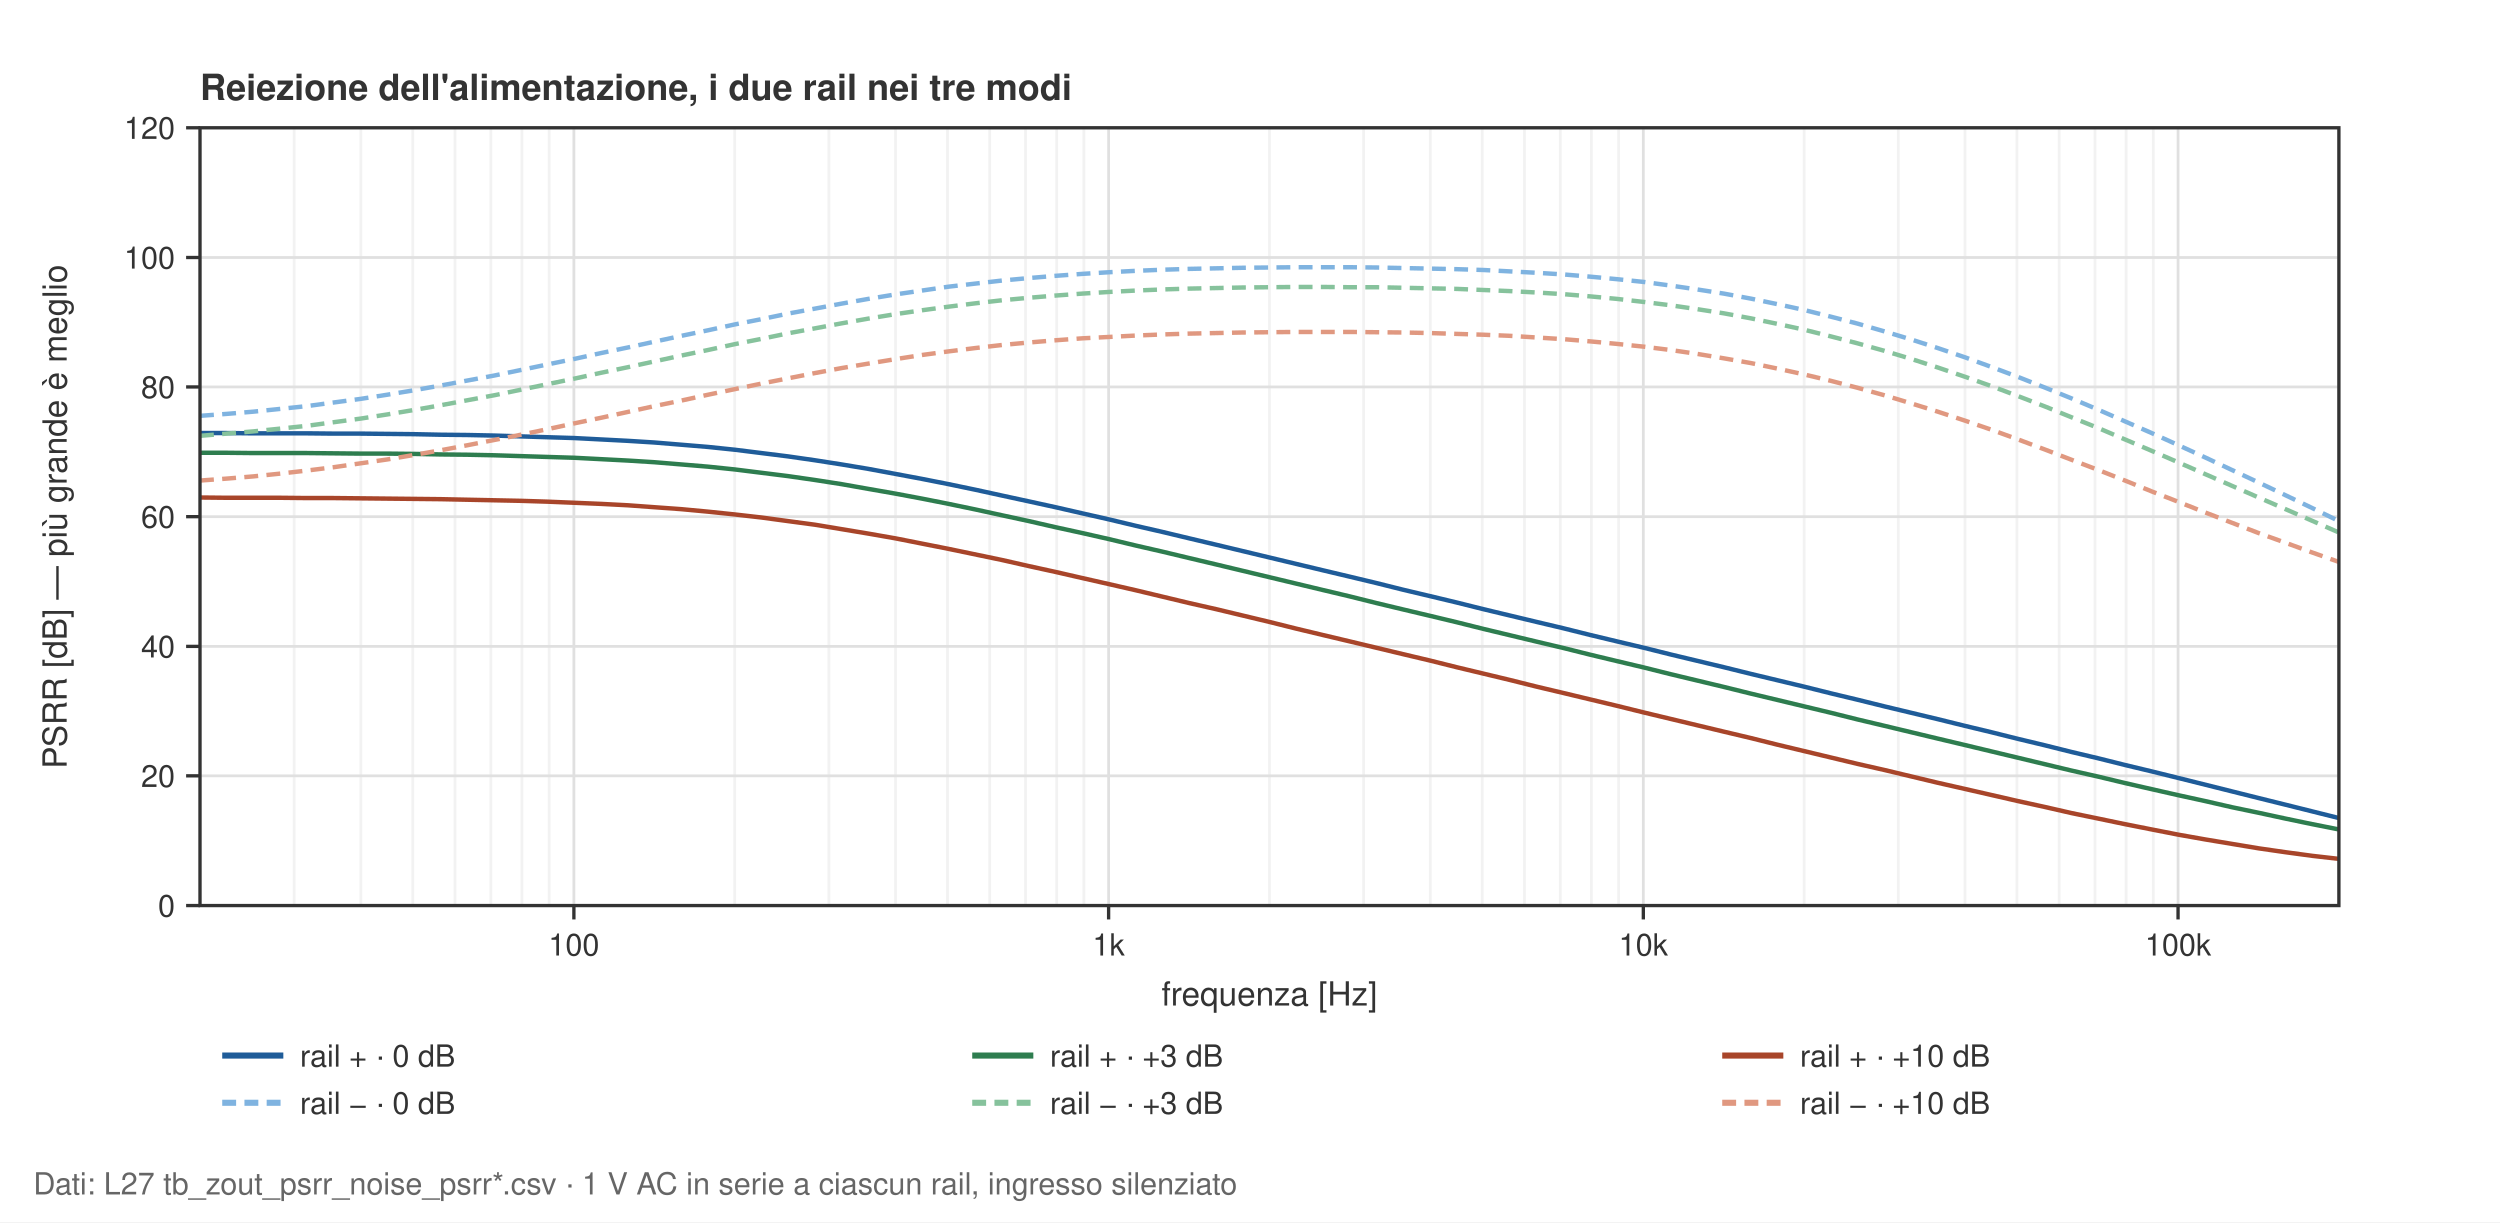
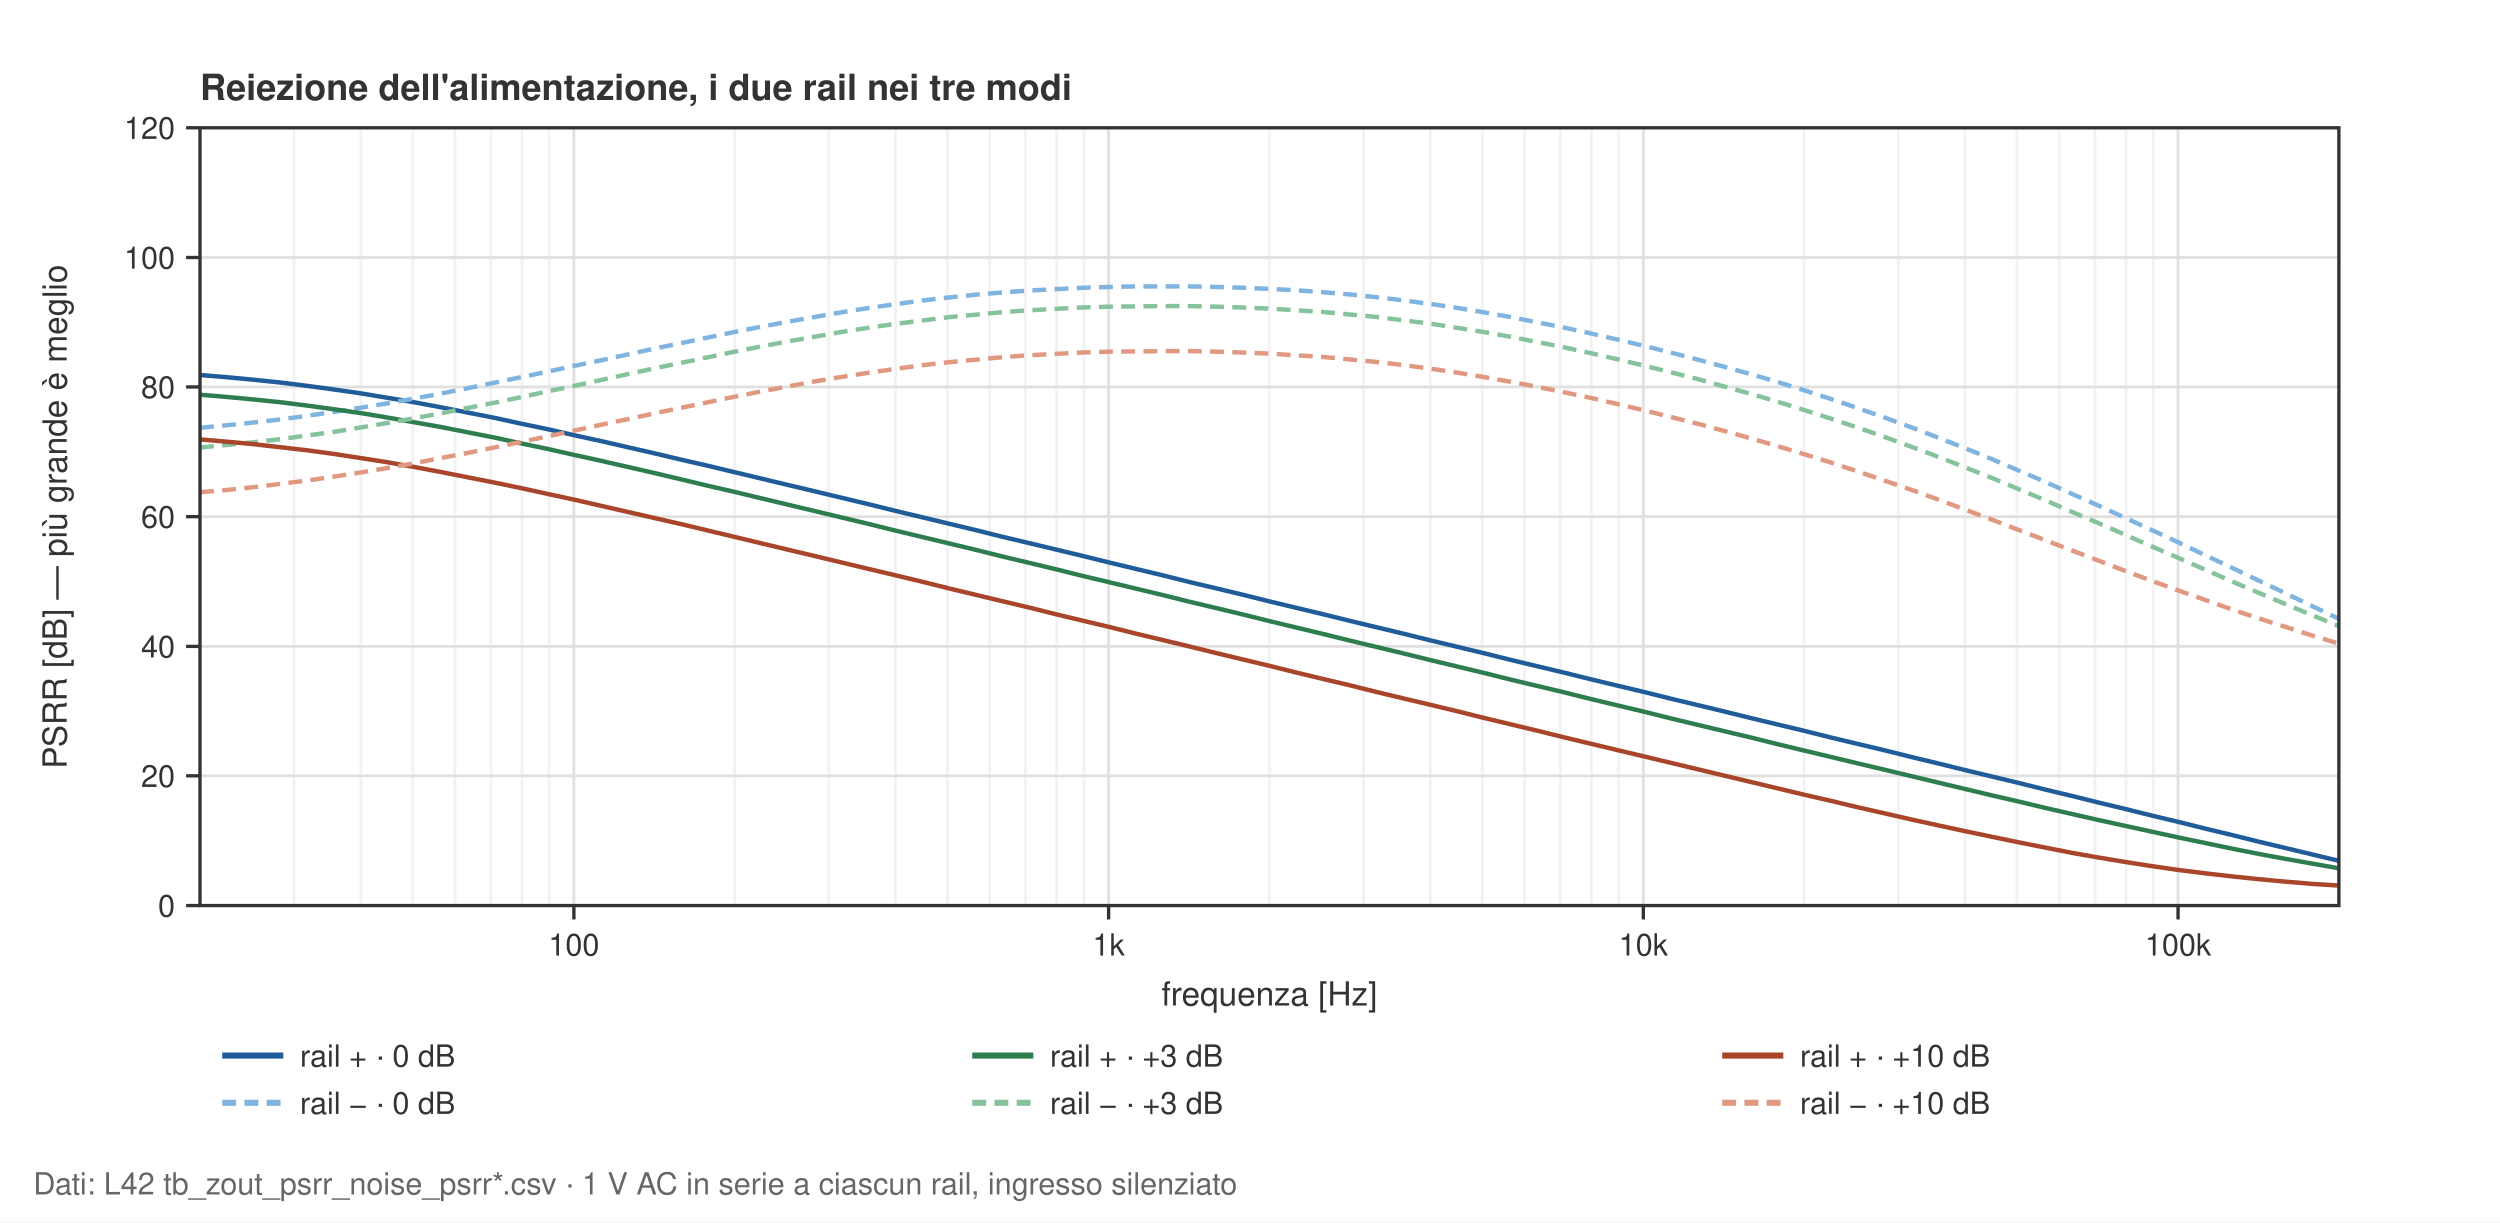
<svg xmlns="http://www.w3.org/2000/svg" width="900" height="440" viewBox="0 0 900 440" font-family="Helvetica, Arial, sans-serif">
  <rect width="900" height="440" fill="#ffffff" />
  <rect x="72" y="46" width="770" height="280" fill="#ffffff" stroke="none" />
  <line x1="72.0" y1="46" x2="72.0" y2="326" stroke="#f2f2f2" stroke-width="1" />
  <line x1="105.9" y1="46" x2="105.9" y2="326" stroke="#f2f2f2" stroke-width="1" />
  <line x1="129.9" y1="46" x2="129.9" y2="326" stroke="#f2f2f2" stroke-width="1" />
  <line x1="148.6" y1="46" x2="148.6" y2="326" stroke="#f2f2f2" stroke-width="1" />
  <line x1="163.8" y1="46" x2="163.8" y2="326" stroke="#f2f2f2" stroke-width="1" />
  <line x1="176.7" y1="46" x2="176.7" y2="326" stroke="#f2f2f2" stroke-width="1" />
  <line x1="187.9" y1="46" x2="187.9" y2="326" stroke="#f2f2f2" stroke-width="1" />
  <line x1="197.7" y1="46" x2="197.7" y2="326" stroke="#f2f2f2" stroke-width="1" />
  <line x1="264.5" y1="46" x2="264.5" y2="326" stroke="#f2f2f2" stroke-width="1" />
  <line x1="298.4" y1="46" x2="298.4" y2="326" stroke="#f2f2f2" stroke-width="1" />
  <line x1="322.4" y1="46" x2="322.4" y2="326" stroke="#f2f2f2" stroke-width="1" />
  <line x1="341.1" y1="46" x2="341.1" y2="326" stroke="#f2f2f2" stroke-width="1" />
  <line x1="356.3" y1="46" x2="356.3" y2="326" stroke="#f2f2f2" stroke-width="1" />
  <line x1="369.2" y1="46" x2="369.2" y2="326" stroke="#f2f2f2" stroke-width="1" />
  <line x1="380.4" y1="46" x2="380.4" y2="326" stroke="#f2f2f2" stroke-width="1" />
  <line x1="390.2" y1="46" x2="390.2" y2="326" stroke="#f2f2f2" stroke-width="1" />
  <line x1="457.0" y1="46" x2="457.0" y2="326" stroke="#f2f2f2" stroke-width="1" />
  <line x1="490.9" y1="46" x2="490.9" y2="326" stroke="#f2f2f2" stroke-width="1" />
  <line x1="514.9" y1="46" x2="514.9" y2="326" stroke="#f2f2f2" stroke-width="1" />
  <line x1="533.6" y1="46" x2="533.6" y2="326" stroke="#f2f2f2" stroke-width="1" />
  <line x1="548.8" y1="46" x2="548.8" y2="326" stroke="#f2f2f2" stroke-width="1" />
  <line x1="561.7" y1="46" x2="561.7" y2="326" stroke="#f2f2f2" stroke-width="1" />
  <line x1="572.9" y1="46" x2="572.9" y2="326" stroke="#f2f2f2" stroke-width="1" />
  <line x1="582.7" y1="46" x2="582.7" y2="326" stroke="#f2f2f2" stroke-width="1" />
  <line x1="649.5" y1="46" x2="649.5" y2="326" stroke="#f2f2f2" stroke-width="1" />
  <line x1="683.4" y1="46" x2="683.4" y2="326" stroke="#f2f2f2" stroke-width="1" />
  <line x1="707.4" y1="46" x2="707.4" y2="326" stroke="#f2f2f2" stroke-width="1" />
  <line x1="726.1" y1="46" x2="726.1" y2="326" stroke="#f2f2f2" stroke-width="1" />
  <line x1="741.3" y1="46" x2="741.3" y2="326" stroke="#f2f2f2" stroke-width="1" />
  <line x1="754.2" y1="46" x2="754.2" y2="326" stroke="#f2f2f2" stroke-width="1" />
  <line x1="765.4" y1="46" x2="765.4" y2="326" stroke="#f2f2f2" stroke-width="1" />
  <line x1="775.2" y1="46" x2="775.2" y2="326" stroke="#f2f2f2" stroke-width="1" />
  <line x1="842.0" y1="46" x2="842.0" y2="326" stroke="#f2f2f2" stroke-width="1" />
  <line x1="206.6" y1="46" x2="206.6" y2="326" stroke="#e0e0e0" stroke-width="1" />
  <line x1="399.1" y1="46" x2="399.1" y2="326" stroke="#e0e0e0" stroke-width="1" />
  <line x1="591.6" y1="46" x2="591.6" y2="326" stroke="#e0e0e0" stroke-width="1" />
  <line x1="784.1" y1="46" x2="784.1" y2="326" stroke="#e0e0e0" stroke-width="1" />
  <line x1="72" y1="326.0" x2="842" y2="326.0" stroke="#e0e0e0" stroke-width="1" />
  <line x1="72" y1="279.3" x2="842" y2="279.3" stroke="#e0e0e0" stroke-width="1" />
  <line x1="72" y1="232.7" x2="842" y2="232.7" stroke="#e0e0e0" stroke-width="1" />
  <line x1="72" y1="186.0" x2="842" y2="186.0" stroke="#e0e0e0" stroke-width="1" />
  <line x1="72" y1="139.3" x2="842" y2="139.3" stroke="#e0e0e0" stroke-width="1" />
  <line x1="72" y1="92.7" x2="842" y2="92.7" stroke="#e0e0e0" stroke-width="1" />
  <line x1="72" y1="46.0" x2="842" y2="46.0" stroke="#e0e0e0" stroke-width="1" />
-   <polyline points="72.0,155.9 81.6,155.9 91.2,156.0 100.9,156.0 110.5,156.0 120.1,156.1 129.8,156.1 139.4,156.2 149.0,156.3 158.6,156.5 168.2,156.6 177.9,156.8 187.5,157.1 197.1,157.4 206.8,157.7 216.4,158.2 226.0,158.7 235.6,159.3 245.3,160.1 254.9,160.9 264.5,161.9 274.1,163.1 283.7,164.3 293.4,165.7 303.0,167.2 312.6,168.8 322.3,170.6 331.9,172.4 341.5,174.3 351.1,176.3 360.7,178.4 370.4,180.5 380.0,182.6 389.6,184.8 399.3,187.0 408.9,189.3 418.5,191.5 428.1,193.8 437.8,196.1 447.4,198.4 457.0,200.7 466.6,203.0 476.2,205.3 485.9,207.6 495.5,209.9 505.1,212.3 514.8,214.6 524.4,216.9 534.0,219.3 543.6,221.6 553.2,223.9 562.9,226.2 572.5,228.6 582.1,230.9 591.8,233.2 601.4,235.6 611.0,237.9 620.6,240.2 630.3,242.6 639.9,244.9 649.5,247.2 659.1,249.6 668.7,251.9 678.4,254.3 688.0,256.6 697.6,258.9 707.3,261.3 716.9,263.6 726.5,266.0 736.1,268.3 745.7,270.7 755.4,273.0 765.0,275.4 774.6,277.7 784.3,280.1 793.9,282.5 803.5,284.9 813.1,287.3 822.8,289.7 832.4,292.1 842.0,294.5" fill="none" stroke="#1f5c99" stroke-width="1.6" stroke-linejoin="round" />
-   <polyline points="72.0,149.7 81.6,149.0 91.2,148.2 100.9,147.2 110.5,146.2 120.1,144.9 129.8,143.6 139.4,142.1 149.0,140.5 158.6,138.8 168.2,137.0 177.9,135.2 187.5,133.2 197.1,131.2 206.8,129.2 216.4,127.1 226.0,125.1 235.6,123.0 245.3,120.9 254.9,118.9 264.5,116.8 274.1,114.9 283.7,112.9 293.4,111.1 303.0,109.3 312.6,107.6 322.3,106.0 331.9,104.6 341.5,103.2 351.1,102.1 360.7,101.0 370.4,100.1 380.0,99.3 389.6,98.6 399.3,98.0 408.9,97.5 418.5,97.1 428.1,96.8 437.8,96.6 447.4,96.4 457.0,96.3 466.6,96.2 476.2,96.2 485.9,96.2 495.5,96.3 505.1,96.5 514.8,96.7 524.4,96.9 534.0,97.2 543.6,97.7 553.2,98.2 562.9,98.8 572.5,99.6 582.1,100.5 591.8,101.5 601.4,102.8 611.0,104.2 620.6,105.7 630.3,107.5 639.9,109.5 649.5,111.6 659.1,114.0 668.7,116.5 678.4,119.3 688.0,122.2 697.6,125.3 707.3,128.6 716.9,132.1 726.5,135.7 736.1,139.5 745.7,143.4 755.4,147.5 765.0,151.7 774.6,155.9 784.3,160.3 793.9,164.7 803.5,169.2 813.1,173.7 822.8,178.3 832.4,182.9 842.0,187.6" fill="none" stroke="#7fb3e0" stroke-width="1.6" stroke-dasharray="5,3" stroke-linejoin="round" />
-   <polyline points="72.0,163.0 81.6,163.0 91.2,163.1 100.9,163.1 110.5,163.1 120.1,163.2 129.8,163.3 139.4,163.3 149.0,163.4 158.6,163.6 168.2,163.7 177.9,163.9 187.5,164.2 197.1,164.5 206.8,164.8 216.4,165.3 226.0,165.8 235.6,166.4 245.3,167.2 254.9,168.0 264.5,169.0 274.1,170.2 283.7,171.4 293.4,172.8 303.0,174.3 312.6,176.0 322.3,177.7 331.9,179.5 341.5,181.4 351.1,183.4 360.7,185.5 370.4,187.6 380.0,189.8 389.6,191.9 399.3,194.1 408.9,196.4 418.5,198.6 428.1,200.9 437.8,203.2 447.4,205.5 457.0,207.8 466.6,210.1 476.2,212.4 485.9,214.7 495.5,217.1 505.1,219.4 514.8,221.7 524.4,224.0 534.0,226.4 543.6,228.7 553.2,231.0 562.9,233.3 572.5,235.7 582.1,238.0 591.8,240.3 601.4,242.7 611.0,245.0 620.6,247.3 630.3,249.7 639.9,252.0 649.5,254.3 659.1,256.6 668.7,259.0 678.4,261.3 688.0,263.6 697.6,265.9 707.3,268.2 716.9,270.5 726.5,272.8 736.1,275.1 745.7,277.4 755.4,279.6 765.0,281.9 774.6,284.1 784.3,286.3 793.9,288.4 803.5,290.6 813.1,292.6 822.8,294.7 832.4,296.7 842.0,298.6" fill="none" stroke="#2e7d4f" stroke-width="1.6" stroke-linejoin="round" />
-   <polyline points="72.0,156.9 81.6,156.1 91.2,155.3 100.9,154.3 110.5,153.3 120.1,152.0 129.8,150.7 139.4,149.2 149.0,147.6 158.6,145.9 168.2,144.1 177.9,142.3 187.5,140.3 197.1,138.3 206.8,136.3 216.4,134.2 226.0,132.2 235.6,130.1 245.3,128.0 254.9,126.0 264.5,123.9 274.1,122.0 283.7,120.0 293.4,118.2 303.0,116.4 312.6,114.7 322.3,113.1 331.9,111.7 341.5,110.4 351.1,109.2 360.7,108.1 370.4,107.2 380.0,106.4 389.6,105.7 399.3,105.1 408.9,104.6 418.5,104.2 428.1,103.9 437.8,103.7 447.4,103.5 457.0,103.4 466.6,103.3 476.2,103.3 485.9,103.4 495.5,103.4 505.1,103.6 514.8,103.8 524.4,104.0 534.0,104.4 543.6,104.8 553.2,105.3 562.9,105.9 572.5,106.7 582.1,107.6 591.8,108.7 601.4,109.9 611.0,111.3 620.6,112.8 630.3,114.6 639.9,116.6 649.5,118.7 659.1,121.1 668.7,123.6 678.4,126.3 688.0,129.2 697.6,132.3 707.3,135.6 716.9,139.0 726.5,142.6 736.1,146.3 745.7,150.2 755.4,154.1 765.0,158.2 774.6,162.3 784.3,166.5 793.9,170.7 803.5,174.9 813.1,179.1 822.8,183.3 832.4,187.5 842.0,191.7" fill="none" stroke="#86c29c" stroke-width="1.6" stroke-dasharray="5,3" stroke-linejoin="round" />
-   <polyline points="72.0,179.1 81.6,179.2 91.2,179.2 100.9,179.2 110.5,179.3 120.1,179.3 129.8,179.4 139.4,179.5 149.0,179.6 158.6,179.7 168.2,179.9 177.9,180.1 187.5,180.3 197.1,180.6 206.8,181.0 216.4,181.4 226.0,181.9 235.6,182.6 245.3,183.3 254.9,184.2 264.5,185.2 274.1,186.3 283.7,187.6 293.4,188.9 303.0,190.5 312.6,192.1 322.3,193.8 331.9,195.7 341.5,197.6 351.1,199.6 360.7,201.6 370.4,203.8 380.0,205.9 389.6,208.1 399.3,210.3 408.9,212.5 418.5,214.8 428.1,217.1 437.8,219.3 447.4,221.6 457.0,223.9 466.6,226.3 476.2,228.6 485.9,230.9 495.5,233.2 505.1,235.5 514.8,237.8 524.4,240.2 534.0,242.5 543.6,244.8 553.2,247.2 562.9,249.5 572.5,251.8 582.1,254.1 591.8,256.5 601.4,258.8 611.0,261.1 620.6,263.4 630.3,265.7 639.9,268.1 649.5,270.4 659.1,272.7 668.7,275.0 678.4,277.2 688.0,279.5 697.6,281.8 707.3,284.0 716.9,286.2 726.5,288.4 736.1,290.5 745.7,292.7 755.4,294.7 765.0,296.7 774.6,298.6 784.3,300.5 793.9,302.2 803.5,303.8 813.1,305.4 822.8,306.8 832.4,308.1 842.0,309.2" fill="none" stroke="#a8452a" stroke-width="1.6" stroke-linejoin="round" />
-   <polyline points="72.0,173.0 81.6,172.3 91.2,171.5 100.9,170.5 110.5,169.4 120.1,168.2 129.8,166.8 139.4,165.4 149.0,163.8 158.6,162.1 168.2,160.3 177.9,158.4 187.5,156.5 197.1,154.5 206.8,152.4 216.4,150.4 226.0,148.3 235.6,146.2 245.3,144.2 254.9,142.1 264.5,140.1 274.1,138.1 283.7,136.2 293.4,134.3 303.0,132.5 312.6,130.9 322.3,129.3 331.9,127.8 341.5,126.5 351.1,125.3 360.7,124.2 370.4,123.3 380.0,122.5 389.6,121.8 399.3,121.3 408.9,120.8 418.5,120.4 428.1,120.1 437.8,119.9 447.4,119.7 457.0,119.6 466.6,119.5 476.2,119.5 485.9,119.5 495.5,119.6 505.1,119.7 514.8,119.9 524.4,120.2 534.0,120.5 543.6,120.9 553.2,121.5 562.9,122.1 572.5,122.9 582.1,123.8 591.8,124.8 601.4,126.0 611.0,127.4 620.6,129.0 630.3,130.7 639.9,132.7 649.5,134.8 659.1,137.1 668.7,139.6 678.4,142.3 688.0,145.2 697.6,148.2 707.3,151.4 716.9,154.7 726.5,158.2 736.1,161.8 745.7,165.5 755.4,169.2 765.0,173.0 774.6,176.9 784.3,180.7 793.9,184.5 803.5,188.2 813.1,191.9 822.8,195.4 832.4,198.9 842.0,202.3" fill="none" stroke="#e09880" stroke-width="1.6" stroke-dasharray="5,3" stroke-linejoin="round" />
+   <polyline points="72.0,135.0 81.6,135.8 91.2,136.7 100.9,137.7 110.5,138.9 120.1,140.2 129.8,141.6 139.4,143.2 149.0,144.8 158.6,146.6 168.2,148.5 177.9,150.4 187.5,152.5 197.1,154.5 206.8,156.7 216.4,158.8 226.0,161.0 235.6,163.2 245.3,165.5 254.9,167.7 264.5,170.0 274.1,172.3 283.7,174.6 293.4,176.9 303.0,179.2 312.6,181.5 322.3,183.9 331.9,186.2 341.5,188.5 351.1,190.8 360.7,193.2 370.4,195.5 380.0,197.8 389.6,200.1 399.3,202.5 408.9,204.8 418.5,207.1 428.1,209.5 437.8,211.8 447.4,214.1 457.0,216.5 466.6,218.8 476.2,221.1 485.9,223.5 495.5,225.8 505.1,228.1 514.8,230.5 524.4,232.8 534.0,235.1 543.6,237.5 553.2,239.8 562.9,242.1 572.5,244.5 582.1,246.8 591.8,249.1 601.4,251.5 611.0,253.8 620.6,256.1 630.3,258.5 639.9,260.8 649.5,263.1 659.1,265.5 668.7,267.8 678.4,270.1 688.0,272.5 697.6,274.8 707.3,277.2 716.9,279.5 726.5,281.8 736.1,284.2 745.7,286.5 755.4,288.9 765.0,291.2 774.6,293.6 784.3,295.9 793.9,298.3 803.5,300.6 813.1,303.0 822.8,305.3 832.4,307.6 842.0,309.9" fill="none" stroke="#1f5c99" stroke-width="1.6" stroke-linejoin="round" />
+   <polyline points="72.0,154.0 81.6,153.1 91.2,152.1 100.9,151.0 110.5,149.7 120.1,148.3 129.8,146.8 139.4,145.2 149.0,143.5 158.6,141.7 168.2,139.8 177.9,137.8 187.5,135.8 197.1,133.8 206.8,131.7 216.4,129.7 226.0,127.6 235.6,125.5 245.3,123.5 254.9,121.5 264.5,119.5 274.1,117.6 283.7,115.8 293.4,114.1 303.0,112.4 312.6,110.9 322.3,109.5 331.9,108.2 341.5,107.1 351.1,106.1 360.7,105.3 370.4,104.6 380.0,104.1 389.6,103.6 399.3,103.3 408.9,103.1 418.5,103.1 428.1,103.1 437.8,103.3 447.4,103.6 457.0,104.0 466.6,104.5 476.2,105.2 485.9,106.0 495.5,107.0 505.1,108.1 514.8,109.4 524.4,110.8 534.0,112.4 543.6,114.1 553.2,116.0 562.9,117.9 572.5,120.0 582.1,122.2 591.8,124.5 601.4,126.9 611.0,129.4 620.6,132.0 630.3,134.7 639.9,137.5 649.5,140.5 659.1,143.6 668.7,146.9 678.4,150.3 688.0,153.8 697.6,157.5 707.3,161.3 716.9,165.2 726.5,169.3 736.1,173.4 745.7,177.7 755.4,182.0 765.0,186.4 774.6,190.8 784.3,195.3 793.9,199.9 803.5,204.4 813.1,209.0 822.8,213.6 832.4,218.2 842.0,222.8" fill="none" stroke="#7fb3e0" stroke-width="1.6" stroke-dasharray="5,3" stroke-linejoin="round" />
+   <polyline points="72.0,142.1 81.6,142.9 91.2,143.8 100.9,144.8 110.5,146.0 120.1,147.3 129.8,148.7 139.4,150.3 149.0,152.0 158.6,153.7 168.2,155.6 177.9,157.5 187.5,159.6 197.1,161.6 206.8,163.8 216.4,165.9 226.0,168.1 235.6,170.3 245.3,172.6 254.9,174.9 264.5,177.1 274.1,179.4 283.7,181.7 293.4,184.0 303.0,186.3 312.6,188.6 322.3,191.0 331.9,193.3 341.5,195.6 351.1,197.9 360.7,200.3 370.4,202.6 380.0,204.9 389.6,207.3 399.3,209.6 408.9,211.9 418.5,214.2 428.1,216.6 437.8,218.9 447.4,221.2 457.0,223.6 466.6,225.9 476.2,228.2 485.9,230.6 495.5,232.9 505.1,235.2 514.8,237.6 524.4,239.9 534.0,242.2 543.6,244.6 553.2,246.9 562.9,249.2 572.5,251.6 582.1,253.9 591.8,256.2 601.4,258.6 611.0,260.9 620.6,263.2 630.3,265.5 639.9,267.9 649.5,270.2 659.1,272.5 668.7,274.8 678.4,277.1 688.0,279.4 697.6,281.7 707.3,284.0 716.9,286.3 726.5,288.5 736.1,290.8 745.7,293.0 755.4,295.2 765.0,297.3 774.6,299.4 784.3,301.5 793.9,303.5 803.5,305.5 813.1,307.4 822.8,309.2 832.4,310.9 842.0,312.6" fill="none" stroke="#2e7d4f" stroke-width="1.6" stroke-linejoin="round" />
+   <polyline points="72.0,161.1 81.6,160.2 91.2,159.2 100.9,158.1 110.5,156.8 120.1,155.5 129.8,153.9 139.4,152.3 149.0,150.6 158.6,148.8 168.2,146.9 177.9,145.0 187.5,143.0 197.1,140.9 206.8,138.9 216.4,136.8 226.0,134.7 235.6,132.6 245.3,130.6 254.9,128.6 264.5,126.6 274.1,124.7 283.7,122.9 293.4,121.2 303.0,119.5 312.6,118.0 322.3,116.6 331.9,115.4 341.5,114.2 351.1,113.3 360.7,112.4 370.4,111.7 380.0,111.2 389.6,110.7 399.3,110.4 408.9,110.3 418.5,110.2 428.1,110.2 437.8,110.4 447.4,110.7 457.0,111.1 466.6,111.7 476.2,112.3 485.9,113.2 495.5,114.1 505.1,115.3 514.8,116.5 524.4,118.0 534.0,119.5 543.6,121.2 553.2,123.1 562.9,125.0 572.5,127.1 582.1,129.3 591.8,131.6 601.4,134.0 611.0,136.4 620.6,139.1 630.3,141.8 639.9,144.6 649.5,147.6 659.1,150.7 668.7,153.9 678.4,157.3 688.0,160.8 697.6,164.4 707.3,168.2 716.9,172.0 726.5,176.0 736.1,180.0 745.7,184.2 755.4,188.3 765.0,192.5 774.6,196.7 784.3,200.9 793.9,205.1 803.5,209.3 813.1,213.4 822.8,217.5 832.4,221.5 842.0,225.4" fill="none" stroke="#86c29c" stroke-width="1.6" stroke-dasharray="5,3" stroke-linejoin="round" />
+   <polyline points="72.0,158.2 81.6,159.0 91.2,159.9 100.9,161.0 110.5,162.1 120.1,163.4 129.8,164.9 139.4,166.4 149.0,168.1 158.6,169.9 168.2,171.8 177.9,173.7 187.5,175.7 197.1,177.8 206.8,179.9 216.4,182.1 226.0,184.3 235.6,186.5 245.3,188.7 254.9,191.0 264.5,193.3 274.1,195.6 283.7,197.9 293.4,200.2 303.0,202.5 312.6,204.8 322.3,207.1 331.9,209.4 341.5,211.8 351.1,214.1 360.7,216.4 370.4,218.7 380.0,221.1 389.6,223.4 399.3,225.7 408.9,228.1 418.5,230.4 428.1,232.7 437.8,235.1 447.4,237.4 457.0,239.7 466.6,242.1 476.2,244.4 485.9,246.7 495.5,249.1 505.1,251.4 514.8,253.7 524.4,256.0 534.0,258.4 543.6,260.7 553.2,263.0 562.9,265.4 572.5,267.7 582.1,270.0 591.8,272.3 601.4,274.6 611.0,276.9 620.6,279.2 630.3,281.5 639.9,283.8 649.5,286.1 659.1,288.3 668.7,290.6 678.4,292.8 688.0,295.0 697.6,297.1 707.3,299.2 716.9,301.2 726.5,303.2 736.1,305.1 745.7,307.0 755.4,308.7 765.0,310.3 774.6,311.8 784.3,313.2 793.9,314.4 803.5,315.5 813.1,316.5 822.8,317.4 832.4,318.2 842.0,318.8" fill="none" stroke="#a8452a" stroke-width="1.6" stroke-linejoin="round" />
+   <polyline points="72.0,177.2 81.6,176.4 91.2,175.4 100.9,174.2 110.5,173.0 120.1,171.6 129.8,170.1 139.4,168.5 149.0,166.8 158.6,164.9 168.2,163.1 177.9,161.1 187.5,159.1 197.1,157.1 206.8,155.0 216.4,152.9 226.0,150.9 235.6,148.8 245.3,146.8 254.9,144.8 264.5,142.8 274.1,140.9 283.7,139.1 293.4,137.3 303.0,135.7 312.6,134.2 322.3,132.8 331.9,131.5 341.5,130.4 351.1,129.5 360.7,128.6 370.4,127.9 380.0,127.4 389.6,126.9 399.3,126.6 408.9,126.5 418.5,126.4 428.1,126.4 437.8,126.6 447.4,126.9 457.0,127.3 466.6,127.9 476.2,128.5 485.9,129.4 495.5,130.3 505.1,131.4 514.8,132.7 524.4,134.1 534.0,135.7 543.6,137.4 553.2,139.2 562.9,141.2 572.5,143.2 582.1,145.4 591.8,147.7 601.4,150.1 611.0,152.5 620.6,155.1 630.3,157.8 639.9,160.6 649.5,163.5 659.1,166.5 668.7,169.7 678.4,173.0 688.0,176.3 697.6,179.8 707.3,183.4 716.9,187.0 726.5,190.7 736.1,194.4 745.7,198.1 755.4,201.8 765.0,205.5 774.6,209.1 784.3,212.6 793.9,216.0 803.5,219.4 813.1,222.6 822.8,225.7 832.4,228.8 842.0,231.7" fill="none" stroke="#e09880" stroke-width="1.6" stroke-dasharray="5,3" stroke-linejoin="round" />
  <rect x="72" y="46" width="770" height="280" fill="none" stroke="#333333" stroke-width="1.2" />
  <line x1="206.6" y1="326" x2="206.6" y2="331" stroke="#333333" stroke-width="1.2" />
  <text x="206.6" y="344" text-anchor="middle" font-size="11" fill="#333333">100</text>
  <line x1="399.1" y1="326" x2="399.1" y2="331" stroke="#333333" stroke-width="1.2" />
  <text x="399.1" y="344" text-anchor="middle" font-size="11" fill="#333333">1k</text>
  <line x1="591.6" y1="326" x2="591.6" y2="331" stroke="#333333" stroke-width="1.2" />
  <text x="591.6" y="344" text-anchor="middle" font-size="11" fill="#333333">10k</text>
  <line x1="784.1" y1="326" x2="784.1" y2="331" stroke="#333333" stroke-width="1.2" />
  <text x="784.1" y="344" text-anchor="middle" font-size="11" fill="#333333">100k</text>
  <line x1="67" y1="326.0" x2="72" y2="326.0" stroke="#333333" stroke-width="1.2" />
  <text x="63" y="330.0" text-anchor="end" font-size="11" fill="#333333">0</text>
  <line x1="67" y1="279.3" x2="72" y2="279.3" stroke="#333333" stroke-width="1.2" />
  <text x="63" y="283.3" text-anchor="end" font-size="11" fill="#333333">20</text>
  <line x1="67" y1="232.7" x2="72" y2="232.7" stroke="#333333" stroke-width="1.2" />
  <text x="63" y="236.7" text-anchor="end" font-size="11" fill="#333333">40</text>
  <line x1="67" y1="186.0" x2="72" y2="186.0" stroke="#333333" stroke-width="1.2" />
  <text x="63" y="190.0" text-anchor="end" font-size="11" fill="#333333">60</text>
  <line x1="67" y1="139.3" x2="72" y2="139.3" stroke="#333333" stroke-width="1.2" />
  <text x="63" y="143.3" text-anchor="end" font-size="11" fill="#333333">80</text>
  <line x1="67" y1="92.7" x2="72" y2="92.7" stroke="#333333" stroke-width="1.2" />
  <text x="63" y="96.7" text-anchor="end" font-size="11" fill="#333333">100</text>
  <line x1="67" y1="46.0" x2="72" y2="46.0" stroke="#333333" stroke-width="1.2" />
  <text x="63" y="50.0" text-anchor="end" font-size="11" fill="#333333">120</text>
  <text x="24" y="186.0" text-anchor="middle" font-size="12" fill="#333333" transform="rotate(-90 24 186.0)">PSRR [dB] — più grande è meglio</text>
  <text x="457.0" y="362" text-anchor="middle" font-size="12" fill="#333333">frequenza [Hz]</text>
  <text x="72" y="36" font-size="13" font-weight="600" fill="#333333">Reiezione dell'alimentazione, i due rail nei tre modi</text>
  <line x1="80" y1="380" x2="102" y2="380" stroke="#1f5c99" stroke-width="2.2" />
  <text x="108" y="384" font-size="11" fill="#333333">rail + · 0 dB</text>
  <line x1="80" y1="397" x2="102" y2="397" stroke="#7fb3e0" stroke-width="2.2" stroke-dasharray="5,3" />
  <text x="108" y="401" font-size="11" fill="#333333">rail − · 0 dB</text>
  <line x1="350" y1="380" x2="372" y2="380" stroke="#2e7d4f" stroke-width="2.2" />
  <text x="378" y="384" font-size="11" fill="#333333">rail + · +3 dB</text>
  <line x1="350" y1="397" x2="372" y2="397" stroke="#86c29c" stroke-width="2.2" stroke-dasharray="5,3" />
  <text x="378" y="401" font-size="11" fill="#333333">rail − · +3 dB</text>
  <line x1="620" y1="380" x2="642" y2="380" stroke="#a8452a" stroke-width="2.2" />
  <text x="648" y="384" font-size="11" fill="#333333">rail + · +10 dB</text>
  <line x1="620" y1="397" x2="642" y2="397" stroke="#e09880" stroke-width="2.2" stroke-dasharray="5,3" />
  <text x="648" y="401" font-size="11" fill="#333333">rail − · +10 dB</text>
-   <text x="12" y="430" font-size="11" fill="#666666">Dati: L27 tb_zout_psrr_noise_psrr*.csv · 1 V AC in serie a ciascun rail, ingresso silenziato</text>
+   <text x="12" y="430" font-size="11" fill="#666666">Dati: L42 tb_zout_psrr_noise_psrr*.csv · 1 V AC in serie a ciascun rail, ingresso silenziato</text>
</svg>
